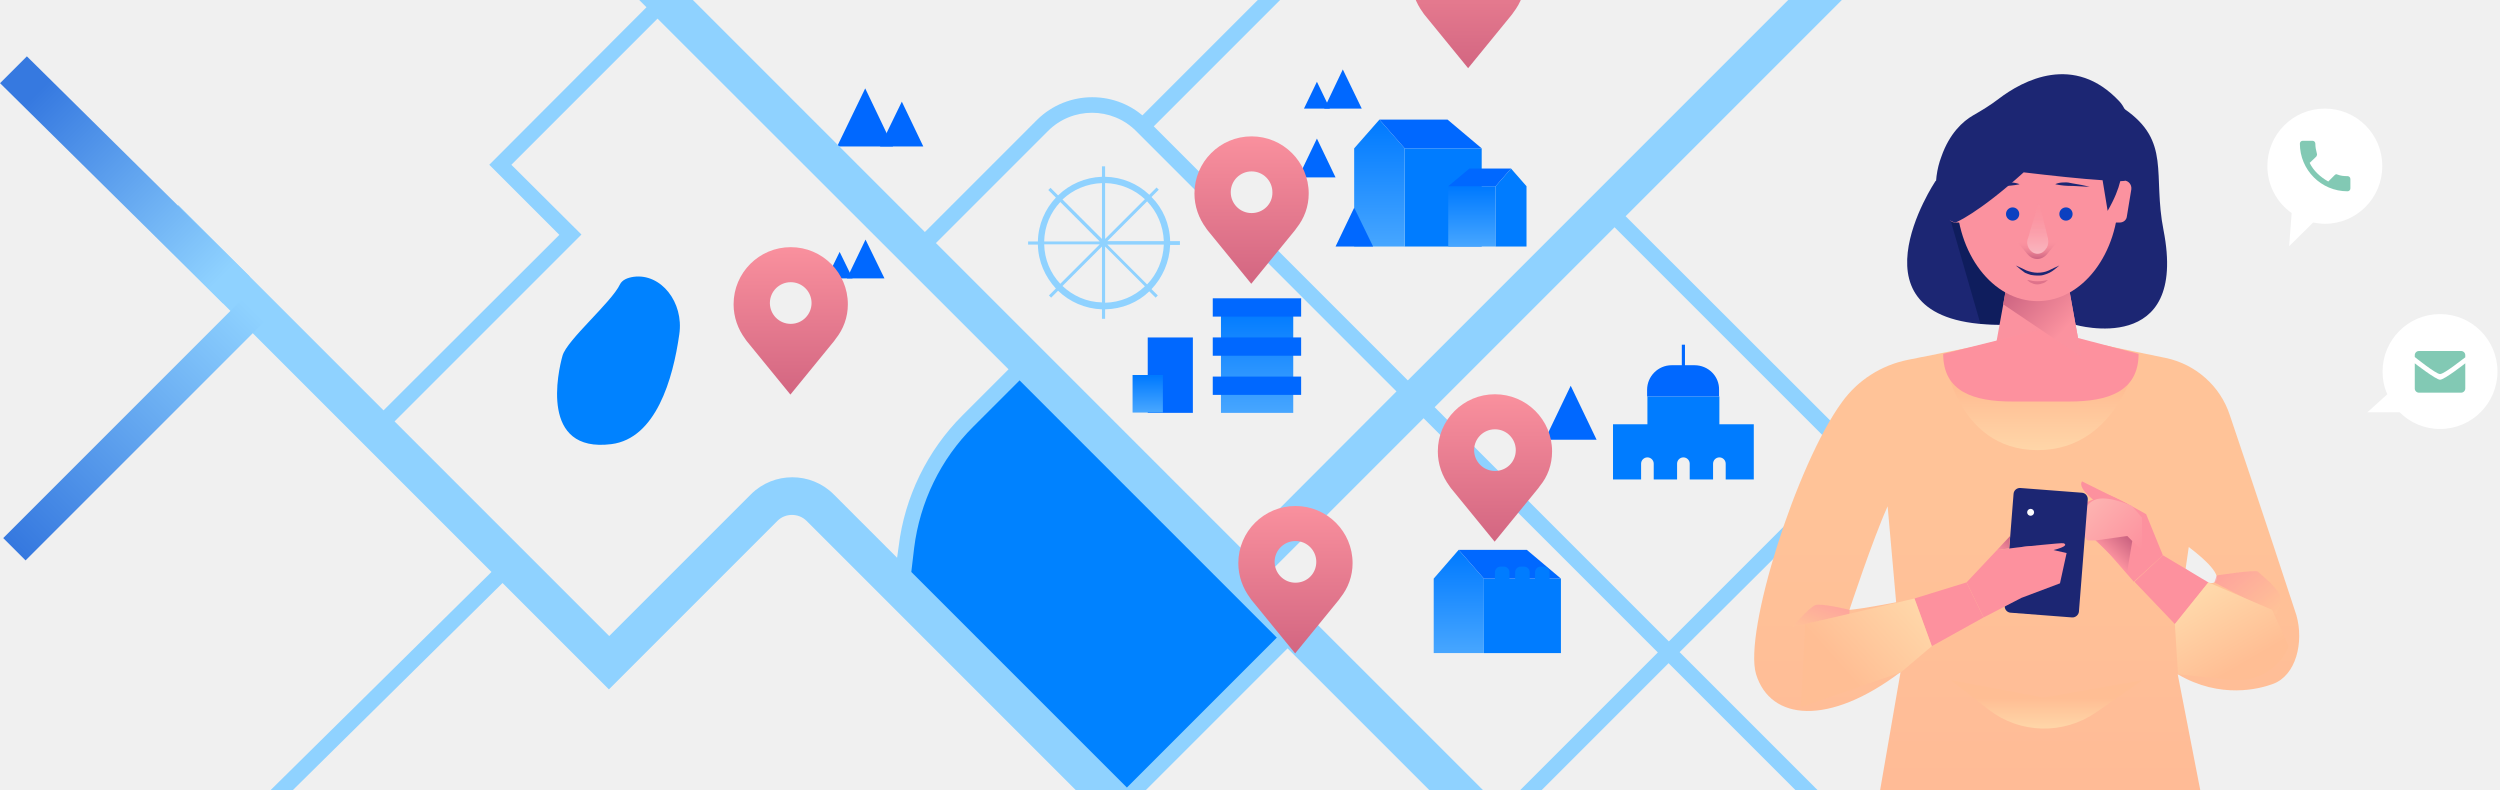
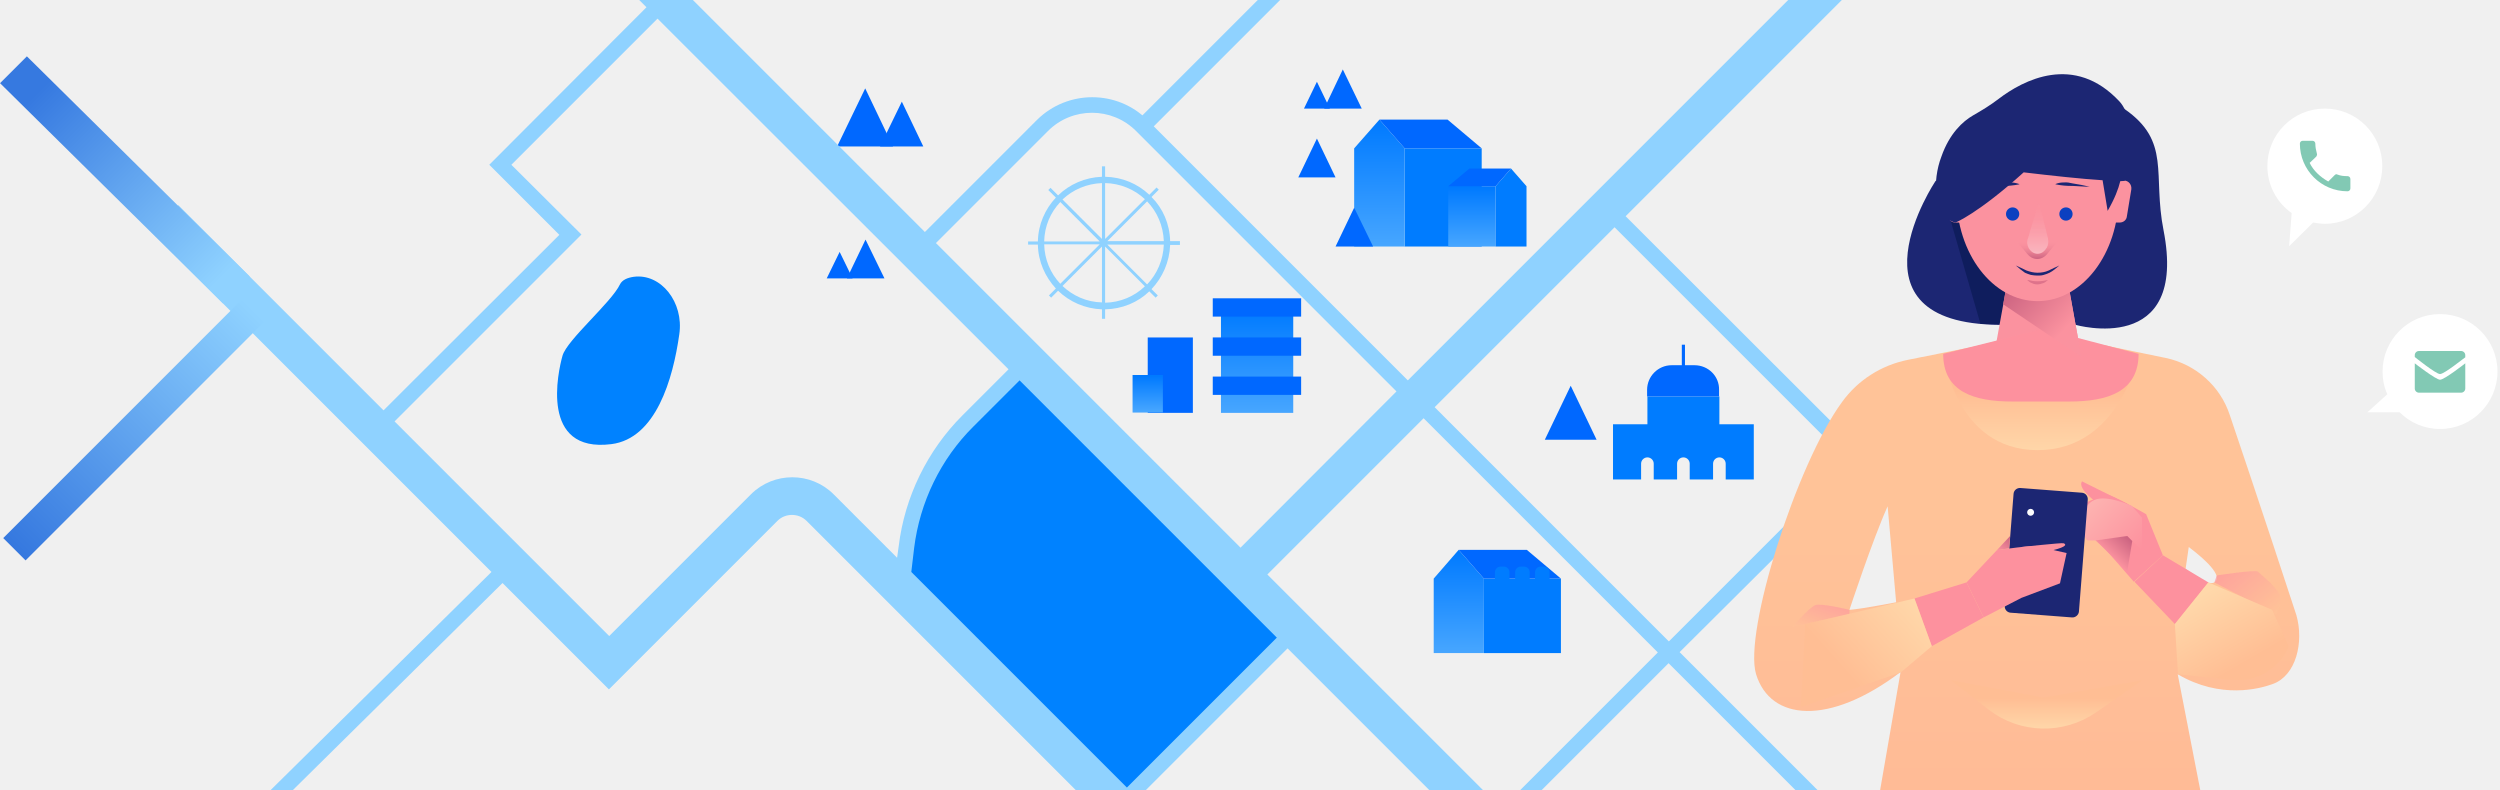
<svg xmlns="http://www.w3.org/2000/svg" viewBox="0 0 792 250">
+   <style>
+     .pin1 {
+       opacity: 0;
+       animation: pinTranslate 8s ease-in-out infinite;
+     }
+     .pin2 {
+       opacity: 0;
+       animation: pinTranslate 8s ease-in-out infinite;
+       animation-delay: 2s;
+     }
+     .pin3 {
+       opacity: 0;
+       animation: pinTranslate 8s ease-in-out infinite;
+       animation-delay: 4s;
+     }
+     .pin4 {
+       opacity: 0;
+       animation: pinTranslate 8s ease-in-out infinite;
+       animation-delay: 6s;
+     }
+     .pin5 {
+       opacity: 0;
+       animation: pinTranslate 8s ease-in-out infinite;
+       animation-delay: 8s;
+     }
+ 
+     @keyframes pinTranslate {
+       0% {
+         opacity: 0;
+         transform: translate(0, -8%);
+       }
+       10% {
+         opacity: 1;
+         transform: translate(0, 0);
+       }
+       40% {
+         opacity: 1;
+         transform: translate(0, 0);
+       }
+       50% {
+         opacity: 0;
+         transform: translate(0, -8%);
+       }
+     }
+   </style>
  <defs>
    <linearGradient x1="50.128%" y1="99.94%" x2="50.128%" y2=".867%" id="a">
      <stop stop-color="#47A6FF" offset="0%" />
      <stop stop-color="#007AFF" offset="100%" />
    </linearGradient>
    <linearGradient x1="49.858%" y1="100.065%" x2="49.858%" y2="1.026%" id="b">
      <stop stop-color="#47A6FF" offset="0%" />
      <stop stop-color="#007AFF" offset="100%" />
    </linearGradient>
    <linearGradient x1="50.179%" y1="99.873%" x2="50.179%" y2="2.324%" id="c">
      <stop stop-color="#47A6FF" offset="0%" />
      <stop stop-color="#007AFF" offset="100%" />
    </linearGradient>
    <linearGradient x1="50.013%" y1="99.83%" x2="50.013%" y2=".168%" id="d">
      <stop stop-color="#47A6FF" offset="0%" />
      <stop stop-color="#007AFF" offset="100%" />
    </linearGradient>
    <linearGradient x1="49.479%" y1="96.817%" x2="49.479%" y2="3.31%" id="e">
      <stop stop-color="#47A6FF" offset="0%" />
      <stop stop-color="#007AFF" offset="100%" />
    </linearGradient>
    <linearGradient x1="50.072%" y1="104.478%" x2="50.072%" y2="-1.585%" id="f">
      <stop stop-color="#D16480" offset="0%" />
      <stop stop-color="#FA919E" offset="100%" />
    </linearGradient>
    <linearGradient x1="49.981%" y1="104.439%" x2="49.981%" y2="-1.623%" id="g">
      <stop stop-color="#D16480" offset="0%" />
      <stop stop-color="#FA919E" offset="100%" />
    </linearGradient>
    <linearGradient x1="50.009%" y1="104.543%" x2="50.009%" y2="-1.519%" id="h">
      <stop stop-color="#D16480" offset="0%" />
      <stop stop-color="#FA919E" offset="100%" />
    </linearGradient>
    <linearGradient x1="50.122%" y1="104.522%" x2="50.122%" y2="-1.54%" id="i">
      <stop stop-color="#D16480" offset="0%" />
      <stop stop-color="#FA919E" offset="100%" />
    </linearGradient>
    <linearGradient x1="50.033%" y1="104.59%" x2="50.033%" y2="-1.473%" id="j">
      <stop stop-color="#D16480" offset="0%" />
      <stop stop-color="#FA919E" offset="100%" />
    </linearGradient>
    <linearGradient x1="50.045%" y1="99.065%" x2="50.045%" y2="34.359%" id="k">
      <stop stop-color="#FFBA96" offset="0%" />
      <stop stop-color="#FFC398" offset="100%" />
    </linearGradient>
    <linearGradient x1="49.985%" y1="105.41%" x2="49.985%" y2="38.192%" id="l">
      <stop stop-color="#FFD8AA" offset="0%" />
      <stop stop-color="#FFBE94" offset="100%" />
    </linearGradient>
    <linearGradient x1="14.76%" y1="-10.788%" x2="87.341%" y2="46.122%" id="m">
      <stop stop-color="#CD6582" offset="0%" />
      <stop stop-color="#FB929F" offset="100%" />
    </linearGradient>
    <linearGradient x1="50.612%" y1="98.127%" x2="50.612%" y2="-1.901%" id="n">
      <stop stop-color="#CD6582" offset="0%" />
      <stop stop-color="#FB929F" stop-opacity="0" offset="100%" />
    </linearGradient>
    <linearGradient x1="48.958%" y1="98.536%" x2="48.958%" y2="-1.928%" id="o">
      <stop stop-color="#FAB7C0" offset="0%" />
      <stop stop-color="#FB929F" stop-opacity="0" offset="100%" />
    </linearGradient>
    <linearGradient x1="103.649%" y1="92.302%" x2="6.721%" y2="15.444%" id="p">
      <stop stop-color="#FD919E" offset="0%" />
      <stop stop-color="#FDB4B1" offset="100%" />
    </linearGradient>
    <linearGradient x1="89.627%" y1="7.612%" x2="41.057%" y2="58.19%" id="q">
      <stop stop-color="#CD6582" offset="0%" />
      <stop stop-color="#FB929F" offset="100%" />
    </linearGradient>
    <linearGradient x1="103.767%" y1="10.747%" x2="29.621%" y2="117.558%" id="r">
      <stop stop-color="#CD6582" offset="0%" />
      <stop stop-color="#FB929F" offset="100%" />
    </linearGradient>
    <linearGradient x1="102.494%" y1="-11.401%" x2="-.849%" y2="96.884%" id="s">
      <stop stop-color="#FD919E" offset="0%" />
      <stop stop-color="#FFC398" offset="100%" />
    </linearGradient>
    <linearGradient x1="4.361%" y1="-8.859%" x2="109.209%" y2="73.3%" id="t">
      <stop stop-color="#FD919E" offset="0%" />
      <stop stop-color="#FFC398" offset="100%" />
    </linearGradient>
    <linearGradient x1="93.207%" y1="6.3%" x2="25.496%" y2="56.426%" id="u">
      <stop stop-color="#FFD8AA" offset="0%" />
      <stop stop-color="#FFBE94" offset="100%" />
    </linearGradient>
    <linearGradient x1="15.176%" y1="18.151%" x2="59.498%" y2="83.753%" id="v">
      <stop stop-color="#FFD8AA" offset="0%" />
      <stop stop-color="#FFBE94" offset="100%" />
    </linearGradient>
    <linearGradient x1="49.923%" y1="105.124%" x2="49.923%" y2="38.106%" id="w">
      <stop stop-color="#FFD8AA" offset="0%" />
      <stop stop-color="#FFBE94" offset="100%" />
    </linearGradient>
    <linearGradient x1="13.376%" y1="15.928%" x2="88.479%" y2="89.907%" id="x">
      <stop stop-color="#3679E0" offset="0%" />
      <stop stop-color="#8FD2FF" offset="100%" />
    </linearGradient>
    <linearGradient x1="100%" y1="0%" x2="0%" y2="100%" id="y">
      <stop stop-color="#8FD2FF" offset="0%" />
      <stop stop-color="#3578DF" offset="100%" />
    </linearGradient>
  </defs>
  <g fill="none" fill-rule="evenodd">
    <path fill="#0082FF" fill-rule="nonzero" d="M412.1 198.1l-78-74.7L324 118l-32 33.2-5 33.8 68 70z" />
    <g fill-rule="nonzero">
      <path fill="#0068FF" d="M532.8 109.2h1v8.6h-1z" />
      <path d="M373.8 77.4v-1h-3.1c-.1-5.4-2.3-10.4-5.9-14l2.3-2.3-.7-.7-2.3 2.3c-3.7-3.5-8.6-5.6-14-5.7v-3.3h-1V56c-5.4.2-10.3 2.4-13.9 5.9l-2.4-2.4-.7.7 2.4 2.4c-3.4 3.6-5.6 8.5-5.7 13.9h-3.1v1h3.1c.1 5.4 2.3 10.2 5.7 13.9l-2.2 2.2.7.7 2.2-2.2c3.6 3.5 8.5 5.7 13.9 5.9v3h1v-3c5.4-.1 10.4-2.2 14-5.7l2 2 .7-.7-2-2c3.5-3.7 5.7-8.6 5.9-14h3.1v-.2zm-5.1-1h-17.9l12.6-12.6c3.2 3.3 5.1 7.7 5.3 12.6zm-6-13.3l-12.6 12.6V58c4.8.1 9.3 2 12.6 5.1zM349.1 58v17.7l-12.5-12.5c3.3-3.1 7.6-5 12.5-5.2zm-13.2 6l12.5 12.5h-17.6c.1-4.9 2-9.2 5.1-12.5zm-5.1 13.4h17.6l-12.5 12.5c-3.1-3.3-5-7.7-5.1-12.5zm5.8 13.2l12.5-12.5v17.7c-4.9-.1-9.2-2.1-12.5-5.2zm13.5 5.3V78.1l12.6 12.6c-3.3 3.2-7.8 5.1-12.6 5.2zm13.3-5.8l-12.6-12.6h17.9c-.2 4.8-2.1 9.3-5.3 12.6z" fill="#8FD2FF" />
    </g>
    <path d="M215.2 105.9c1.5-10.1-5.8-19.4-14.5-18.2-2 .3-3.6 1-4.3 2.4-2.7 5.7-16.8 17.6-18.2 22.6-1.4 5-7.3 30.9 15.5 28 14.1-1.8 19.5-20.6 21.5-34.8z" fill="#0082FF" fill-rule="nonzero" />
    <g fill-rule="nonzero">
      <path fill="#007CFF" d="M445 47h24.4v31.1H445z" />
      <path fill="url(#a)" d="M8 .9L0 10v31.1h16V10z" transform="translate(429 37)" />
      <path fill="#0068FF" d="M437 37.9h21.6l10.8 9.1H445z" />
    </g>
    <g fill-rule="nonzero">
      <path fill="#007CFF" d="M470.1 183.3h24.4v23.6h-24.4z" />
      <path fill="url(#b)" d="M8.1.2L.2 9.3v23.6h15.9V9.3z" transform="translate(454 174)" />
      <path fill="#0068FF" d="M462.1 174.2h21.6l10.8 9.1h-24.4z" />
    </g>
    <g fill-rule="nonzero">
      <path fill="url(#c)" d="M.8 25.1h15V6H.8z" transform="translate(458 53)" />
      <path fill="#007CFF" d="M478.7 53.4l4.9 5.6v19.1h-9.8V59z" />
      <path fill="#0068FF" d="M478.7 53.4h-13.2l-6.7 5.6h15z" />
    </g>
    <path fill="#0068FF" fill-rule="nonzero" d="M429 65.8l-5.9 12.3H435zM417.2 43.9l-5.9 12.3h11.8zM274.1 28l-8.9 18.4H282.9z" />
    <path fill="#0068FF" fill-rule="nonzero" d="M285.7 32.2l-6.9 14.2h13.7zM425.4 22l-5.9 12.4h11.9z" />
    <path fill="#0068FF" fill-rule="nonzero" d="M417.2 25.9l-4.1 8.5h8.2zM274.2 75.9l-5.9 12.3h11.9zM497.6 122.2l-8.2 17.1h16.4z" />
    <path fill="#0068FF" fill-rule="nonzero" d="M266 79.8l-4.1 8.4h8.2z" />
    <path fill="url(#d)" fill-rule="nonzero" d="M386.8 124.1h22.9v32.7h-22.9z" transform="translate(0 -26)" />
    <path fill="#0068FF" fill-rule="nonzero" d="M384.2 94.5h28v5.8h-28zM384.2 106.9h28v5.8h-28zM384.2 119.3h28v5.8h-28z" />
    <path d="M544.7 134.4v-8.8h-22.8v8.8H511v17.5h8.9v-5c0-1.1.9-2 2-2s2 .9 2 2v5h7.4v-5c0-1.1.9-2 2-2s2 .9 2 2v5h7.4v-5c0-1.1.9-2 2-2s2 .9 2 2v5h8.9v-17.5h-10.9z" fill="#007CFF" fill-rule="nonzero" />
    <path d="M536.8 115.7h-7.2c-4.3 0-7.8 3.5-7.8 7.8v2.1h22.8v-2.1c.1-4.3-3.4-7.8-7.8-7.8zM363.6 106.9h14.3v23.9h-14.3z" fill="#0068FF" fill-rule="nonzero" />
    <path fill="url(#e)" fill-rule="nonzero" d="M358.8 144.8h9.6v11.9h-9.6z" transform="translate(0 -26)" />
    <g fill="#007CFF" fill-rule="nonzero">
      <path d="M484.6 187.1H480v-5.8c0-1 .8-1.8 1.8-1.8h1c1 0 1.8.8 1.8 1.8v5.8zM491 187.1h-4.7v-5.8c0-1 .8-1.8 1.8-1.8h1c1 0 1.8.8 1.8 1.8v5.8h.1zM478.3 187.1h-4.7v-5.8c0-1 .8-1.8 1.8-1.8h1c1 0 1.8.8 1.8 1.8v5.8h.1z" />
    </g>
-     <path d="M268.6 122.4c0-10-8.1-18.1-18.1-18.1-10 0-18.1 8.1-18.1 18.1 0 4.1 1.4 7.9 3.7 11l.2.3c.1.1.2.3.3.4l13.8 16.9 13.8-16.9c.1-.1.2-.3.3-.4l.2-.3c2.5-3.1 3.9-6.9 3.9-11zm-18.1 6.2c-3.7 0-6.6-3-6.6-6.6 0-3.7 3-6.6 6.6-6.6 3.7 0 6.6 3 6.6 6.6 0 3.6-2.9 6.6-6.6 6.6z" fill="url(#f)" fill-rule="nonzero" transform="translate(0 -26)" />
-     <path d="M483.3 19c0-10-8.1-18.1-18.1-18.1-10 0-18.1 8.1-18.1 18.1 0 4.1 1.4 7.9 3.7 11l.2.3c.1.1.2.3.3.4l13.8 16.9 13.8-16.9c.1-.1.2-.3.3-.4l.2-.3c2.4-3.1 3.9-6.9 3.9-11zm-18.1 6.2c-3.7 0-6.6-3-6.6-6.6 0-3.7 3-6.6 6.6-6.6 3.7 0 6.6 3 6.6 6.6 0 3.6-3 6.6-6.6 6.6z" fill="url(#g)" fill-rule="nonzero" transform="translate(0 -26)" />
+     <path d="M268.6 122.4c0-10-8.1-18.1-18.1-18.1-10 0-18.1 8.1-18.1 18.1 0 4.1 1.4 7.9 3.7 11l.2.3c.1.1.2.3.3.4l13.8 16.9 13.8-16.9c.1-.1.2-.3.3-.4l.2-.3c2.5-3.1 3.9-6.9 3.9-11zm-18.1 6.2c-3.7 0-6.6-3-6.6-6.6 0-3.7 3-6.6 6.6-6.6 3.7 0 6.6 3 6.6 6.6 0 3.6-2.9 6.6-6.6 6.6z" class="pin1" fill="url(#f)" fill-rule="nonzero" transform="translate(0 -26)" />
+     <path d="M483.3 19c0-10-8.1-18.1-18.1-18.1-10 0-18.1 8.1-18.1 18.1 0 4.1 1.4 7.9 3.7 11l.2.3c.1.1.2.3.3.4l13.8 16.9 13.8-16.9c.1-.1.2-.3.3-.4l.2-.3c2.4-3.1 3.9-6.9 3.9-11zm-18.1 6.2c-3.7 0-6.6-3-6.6-6.6 0-3.7 3-6.6 6.6-6.6 3.7 0 6.6 3 6.6 6.6 0 3.6-3 6.6-6.6 6.6z" class="pin2" fill="url(#g)" fill-rule="nonzero" transform="translate(0 -26)" />
    <path d="M592.8 146.2L515 68.5l70.1-70.1-8.5-8.5L446 120.5 363.5 38c-9.6-9.6-25.3-9.6-35 0L293 73.5l-85.2-85.2-8.5 8.5 5.5 5.5L155 52.2l22.2 22.2-55.7 55.6-65-65-8.5 8.5 107.7 107.7-72.401 71.5 3.5 3.5 72.401-71.5 33.7 33.7 53.4-53.4c2.5-2.5 6.7-2.5 9.2 0l104.1 104.1 8.5-8.5-7.7-7.7 47.5-47.5 59.2 59.2-.2.2 3.5 3.5.2-.2 6.5 6.5 8.5-8.5-6.5-6.5 49.5-49.5 55.9 55.9 3.5-3.5-55.9-55.9 60.7-60.4zM332 41.5c7.7-7.7 20.2-7.7 27.9 0l82.5 82.5-49.4 49.5L296.5 77 332 41.5zm-47.8 135.2l-20.1-20.1c-7.2-7.2-19-7.2-26.2 0L193 201.5l-68-68 59.2-59.2L162 52.2l46.3-46.3L319.5 117l-14.6 14.6c-11.1 11.1-18.3 25.8-20.2 41.5l-.5 3.6zm72.8 72.8l-68.3-68.3.9-7.6c1.8-14.5 8.4-28.2 18.8-38.5l14.6-14.6 81.5 81.5-47.5 47.5zm118.7 6.7L401.5 182l49.5-49.5 74.2 74.2-49.5 49.5zM454.5 129l57-57 74.2 74.2-57 57-74.2-74.2z" fill="#8FD2FF" fill-rule="nonzero" />
-     <path d="M428.5 204.4c0-10-8.1-18.1-18.1-18.1-10 0-18.1 8.1-18.1 18.1 0 4.1 1.4 7.9 3.7 11l.2.3c.1.1.2.3.3.4l13.8 16.9 13.8-16.9c.1-.1.2-.3.3-.4l.2-.3c2.5-3.1 3.9-6.9 3.9-11zm-18.1 6.2c-3.7 0-6.6-3-6.6-6.6 0-3.7 3-6.6 6.6-6.6 3.7 0 6.6 3 6.6 6.6 0 3.7-2.9 6.6-6.6 6.6z" fill="url(#h)" fill-rule="nonzero" transform="translate(0 -26)" />
-     <path d="M414.6 87.3c0-10-8.1-18.1-18.1-18.1-10 0-18.1 8.1-18.1 18.1 0 4.1 1.4 7.9 3.7 11l.2.3c.1.1.2.3.3.4l13.8 16.9L410.2 99c.1-.1.2-.3.3-.4l.2-.3c2.5-3.1 3.9-6.9 3.9-11zm-18.1 6.2c-3.7 0-6.6-3-6.6-6.6 0-3.7 3-6.6 6.6-6.6 3.7 0 6.6 3 6.6 6.6.1 3.7-2.9 6.6-6.6 6.6z" fill="url(#i)" fill-rule="nonzero" transform="translate(0 -26)" />
+     <path d="M428.5 204.4c0-10-8.1-18.1-18.1-18.1-10 0-18.1 8.1-18.1 18.1 0 4.1 1.4 7.9 3.7 11l.2.3c.1.1.2.3.3.4l13.8 16.9 13.8-16.9c.1-.1.2-.3.3-.4l.2-.3c2.5-3.1 3.9-6.9 3.9-11zm-18.1 6.2c-3.7 0-6.6-3-6.6-6.6 0-3.7 3-6.6 6.6-6.6 3.7 0 6.6 3 6.6 6.6 0 3.7-2.9 6.6-6.6 6.6z" class="pin5" fill="url(#h)" fill-rule="nonzero" transform="translate(0 -26)" />
+     <path d="M414.6 87.3c0-10-8.1-18.1-18.1-18.1-10 0-18.1 8.1-18.1 18.1 0 4.1 1.4 7.9 3.7 11l.2.3c.1.1.2.3.3.4l13.8 16.9L410.2 99c.1-.1.2-.3.3-.4l.2-.3c2.5-3.1 3.9-6.9 3.9-11zm-18.1 6.2c-3.7 0-6.6-3-6.6-6.6 0-3.7 3-6.6 6.6-6.6 3.7 0 6.6 3 6.6 6.6.1 3.7-2.9 6.6-6.6 6.6z" class="pin3" fill="url(#i)" fill-rule="nonzero" transform="translate(0 -26)" />
    <path d="M362 40l44.3-44.3" stroke="#8FD2FF" stroke-width="5" />
-     <path d="M491.7 169c0-10-8.1-18.1-18.1-18.1-10 0-18.1 8.1-18.1 18.1 0 4.1 1.4 7.9 3.7 11l.2.3c.1.1.2.3.3.4l13.8 16.9 13.8-16.9c.1-.1.2-.3.3-.4l.2-.3c2.5-3 3.9-6.8 3.9-11zm-18.1 6.2c-3.7 0-6.6-3-6.6-6.6 0-3.7 3-6.6 6.6-6.6 3.7 0 6.6 3 6.6 6.6 0 3.7-2.9 6.6-6.6 6.6z" fill="url(#j)" fill-rule="nonzero" transform="translate(0 -26)" />
+     <path d="M491.7 169c0-10-8.1-18.1-18.1-18.1-10 0-18.1 8.1-18.1 18.1 0 4.1 1.4 7.9 3.7 11l.2.3c.1.1.2.3.3.4l13.8 16.9 13.8-16.9c.1-.1.2-.3.3-.4l.2-.3c2.5-3 3.9-6.8 3.9-11zm-18.1 6.2c-3.7 0-6.6-3-6.6-6.6 0-3.7 3-6.6 6.6-6.6 3.7 0 6.6 3 6.6 6.6 0 3.7-2.9 6.6-6.6 6.6z" class="pin4" fill="url(#j)" fill-rule="nonzero" transform="translate(0 -26)" />
    <g transform="translate(555 23)" fill-rule="nonzero">
      <path d="M102.5 79.9s35.8 10.3 27.9-30c-3.5-17.7 2.5-28.1-12.4-38.4C103.2 1.1 91.4 22 91.4 22s-2.3 56.1 11.1 57.9zM58.2 34.3S27.9 79.6 78.4 79.9h12s-8-44.9-16.5-45.6c-8.5-.7-15.7 0-15.7 0z" fill="#1C2673" />
      <path fill="#0F1D5D" d="M63 47l9.4 32.6 10.2.3L86 68.8 65.9 44.3z" />
      <path fill="#FB929F" d="M104.4 90.1H76.6L81 65.9h19z" />
      <path d="M131.1 90.4l-38.8-8L49.4 91c-8.4 1.7-15.8 6.4-20.8 13.3-14.6 19.9-31.2 73-27.3 86.2 4.5 14.9 23.1 16.6 45.8-.6l-8.4 48.5h105.5l-9.3-47.8c13.6 8 26 4.6 30.1 3.1 7.5-2.7 9.9-13.4 7.5-21.8-.3-1.1-13.5-41-21.1-63.4-3-9.2-10.8-16.1-20.3-18.1zM30.9 170.2s7.4-22.4 12.1-32.8l2.7 30.4s-10.8 2.1-14.8 2.4zm115.6-8.7c-1.5.9-5-1.1-9.1-4.3l1-6.9c4.8 3.6 11.2 9.3 8.1 11.2z" fill="url(#k)" />
      <path d="M60.7 89.1s3.6 30.5 29.8 30.5c26.3 0 32-30.5 32-30.5H60.7z" fill="url(#l)" />
      <path d="M92.3 81.2l-31.7 7.9c0 12.1 9.8 15.1 21.9 15.1h18.1c12.1 0 21.9-3.1 21.9-15.1l-30.2-7.9z" fill="#FD919E" />
      <path fill="url(#m)" d="M80.3 69.6l-.7 3.8 24.8 16.7-3.7-20.5z" />
      <ellipse fill="#FB929F" cx="90.5" cy="38.8" rx="25.7" ry="33.6" />
      <g fill="#FB929F">
        <path d="M68.3 47.5h-3.8c-1.2 0-2.2-.8-2.3-2L60.8 37c-.2-1.5.9-2.8 2.3-2.8h5.2v13.3zM112.7 47.5h3.8c1.2 0 2.2-.8 2.3-2l1.4-8.5c.2-1.5-.9-2.8-2.3-2.8h-5.2v13.3z" />
      </g>
      <circle fill="#0B40C0" cx="82.6" cy="44.8" r="2.1" />
      <circle fill="#0B40C0" cx="99.5" cy="44.8" r="2.1" />
      <path d="M83.8 53.3l3.4 4.1c1.8 2.2 4.6 2.2 6.4 0l3.4-4.1H83.8z" fill="url(#n)" />
      <path d="M87.7 55.6c1.4 2.4 4.2 2.4 5.6 0l.1-.1c.5-.8.6-1.9.4-3l-2.9-11.6-3.4 11.5c-.5 1.1-.3 2.3.2 3.2z" fill="url(#o)" />
      <g fill="#1C2673">
        <path d="M74 36.1c1.7-.4 3.5-.8 5.3-1 .9-.1 1.8-.3 2.7-.3.9 0 1.8.2 2.7.5v.1c-.9.2-1.8.3-2.7.4-.9.1-1.8 0-2.7.1-1.7.1-3.5.2-5.3.2zM107 36.2l-5.4-.3c-.9 0-1.8 0-2.7-.1-.9-.1-1.8-.2-2.7-.4v-.1c.9-.4 1.8-.5 2.7-.5.9-.1 1.8.1 2.7.3 1.9.3 3.6.6 5.4 1.1z" />
      </g>
      <path d="M116.5 9.2c-14.4-15.5-30.7-6.7-38.3-.9-2.6 2-5.4 3.7-8.2 5.3-3.1 1.8-7.4 5.6-10 13.1-2.8 7.3-2.8 19.2 4.5 20.8 0 0 7.1-2.8 21.6-15.9 8.4 1 18.4 2.1 25 2.5l1.6 9.7c2.2-3.8 3.4-6.9 4-9.4.6 0 1-.1 1.2-.1 2.9-1.1 4.1-19.1-1.4-25.1zM83.6 61.1c1.2.5 2.3 1.1 3.4 1.6 1.1.4 2.3.7 3.5.7 1.2 0 2.4-.2 3.5-.7 1.1-.5 2.2-1.1 3.4-1.6-1 .8-1.9 1.7-3.1 2.3-.6.3-1.2.5-1.9.7-.6.2-1.3.2-2 .2s-1.3-.1-2-.2c-.6-.2-1.3-.4-1.9-.7-1-.7-2-1.5-2.9-2.3z" fill="#1C2673" />
      <path d="M87.2 65.7c.6 0 1.2.2 1.7.3.5.1 1.1.1 1.6.1s1.1 0 1.6-.1 1.1-.2 1.7-.3c-.5.4-.9.8-1.5 1-.6.2-1.2.4-1.8.4-.6 0-1.2-.1-1.8-.4-.6-.2-1.1-.6-1.5-1z" fill="#DE738B" />
      <path fill="#FD919E" d="M51.5 166.6l5.5 15.1 16.4-9.1-5.4-11.1zM144.6 161.5L134 174.7l-12.8-13.4 9-8.4z" />
      <path d="M130.2 152.9l-5.3-13s-11.1-6.4-12.5-6.2c-1.4.2-9.7 3.8-9.7 3.8l-1.5 3.8 10.9 9.8 8.9 10.2 9.2-8.4z" fill="#FD919E" />
      <path d="M118.9 136.6l-14.3-7.1s-2.2 2 5.8 7.5c8 5.4 8.5-.4 8.5-.4z" fill="#FD919E" />
      <path d="M120.4 137.3s-7.9-3.7-11.9-1.9c-4 1.8-4.6 7.7-4.6 7.7s1.5 4.9 2.5 5.1c1 .1 2.6 0 2.6 0s.6.6 2.6.4c2-.1 7.3-1.8 7.3-1.8s4.3 4.3 4.7 4.5V141l-3.2-3.7z" fill="url(#p)" />
      <path d="M101.4 172.6l-19.5-1.5c-1.1-.1-1.9-1.1-1.8-2.2l2.8-35.5c.1-1.1 1.1-1.9 2.2-1.8l19.5 1.5c1.1.1 1.9 1.1 1.8 2.2l-2.8 35.5c-.1 1-1.1 1.9-2.2 1.8z" fill="#1C2673" />
      <path d="M68 161.5l9.6-10.2s12.7-1.9 13.9-1.2c1.2.6 8.2 2.1 8.2 2.1l-2.1 9.6-12.2 4.6-12 6.2-5.4-11.1z" fill="#FD919E" />
      <path fill="url(#q)" d="M120.5 148.4l-1.6 9.7-9.9-9.9 9.9-1.4z" />
      <path fill="url(#r)" d="M77.6 151.3l4.2-4.5-.3 3.9z" />
      <path d="M85.4 150.3s12.7-1.4 13.3-1.2c.7.2 1.7 1-3.7 2.3-5.4 1.3-9.6-1.1-9.6-1.1z" fill="#FD919E" />
      <path d="M30.9 170.2s-8.9-2.2-10.8-1.5c-1.9.7-7.3 6.9-7.3 6.9l18.1-4v-1.4z" fill="url(#s)" opacity=".7" />
      <path d="M147.3 159.3s12.2-1.9 13-1.2c.8.8 6.9 5.6 7.1 8.1.3 2.5-1.3 5.5-1.3 5.5l-19.6-10.2.8-2.2z" fill="url(#t)" opacity=".7" />
      <circle fill="#FBFBFD" cx="88.3" cy="139.3" r="1.1" />
      <path fill="url(#u)" d="M51.5 166.6l5.5 15.1-9.8 8.3-31.7 11 1.4-26.3z" />
      <path d="M144.6 161.5l20.2 8.7 5.3 11.5c-3 7.2-10.3 11.5-18 10.7l-17.1-1.8-1-15.9 10.6-13.2z" fill="url(#v)" />
      <path d="M63 192.5l29.4 5.5 31.3-5.5-14.7 10.2c-10.3 7.1-24.1 6.8-34-.9l-12-9.3z" fill="url(#w)" />
    </g>
    <path d="M736.5 34.4c-10.1 0-18.2 8.2-18.2 18.2 0 6.1 3 11.6 7.7 14.9l-.8 10.5 7.6-7.5c1.2.2 2.5.4 3.7.4 10.1 0 18.2-8.2 18.2-18.2.1-10.1-8.1-18.3-18.2-18.3zM773 99.5c-10.1 0-18.2 8.2-18.2 18.2 0 2.6.5 5 1.5 7.2l-6.3 5.7h10.2c3.3 3.3 7.8 5.3 12.8 5.3 10.1 0 18.2-8.2 18.2-18.2s-8.1-18.2-18.2-18.2z" fill="#FFF" fill-rule="nonzero" />
    <path d="M731.7 51.6c1.2 2.5 3.4 4.5 5.9 5.9l2-2c.3-.3.6-.4.9-.2 1 .4 2 .5 3.2.5.5 0 .9.4.9.9v3c0 .5-.4.9-.9.9-8.4 0-15.1-6.8-15.1-15.1 0-.5.4-.9.9-.9h3.1c.5 0 .9.4.9.9 0 1.1.2 2.1.5 3.2.1.3 0 .6-.2.9l-2.1 2zM773 118.5c-1.3 0-8-5.4-8-5.4v-.6c0-.7.6-1.3 1.3-1.3h13.4c.7 0 1.3.6 1.3 1.3v.7c0-.1-6.6 5.3-8 5.3zm0 1.8c1.4 0 8-5.2 8-5.2v8c0 .7-.6 1.3-1.3 1.3h-13.4c-.7 0-1.3-.6-1.3-1.3v-8s6.7 5.2 8 5.2z" fill="#82C9B4" fill-rule="nonzero" />
    <path fill="url(#x)" d="M8.516 43.85l70.58 69.745-8.498 8.493L.016 52.35z" transform="translate(0 -26)" />
    <path d="M4.562 200l75.9-75.9" stroke="url(#y)" stroke-width="10" transform="translate(0 -26)" />
  </g>
</svg>
